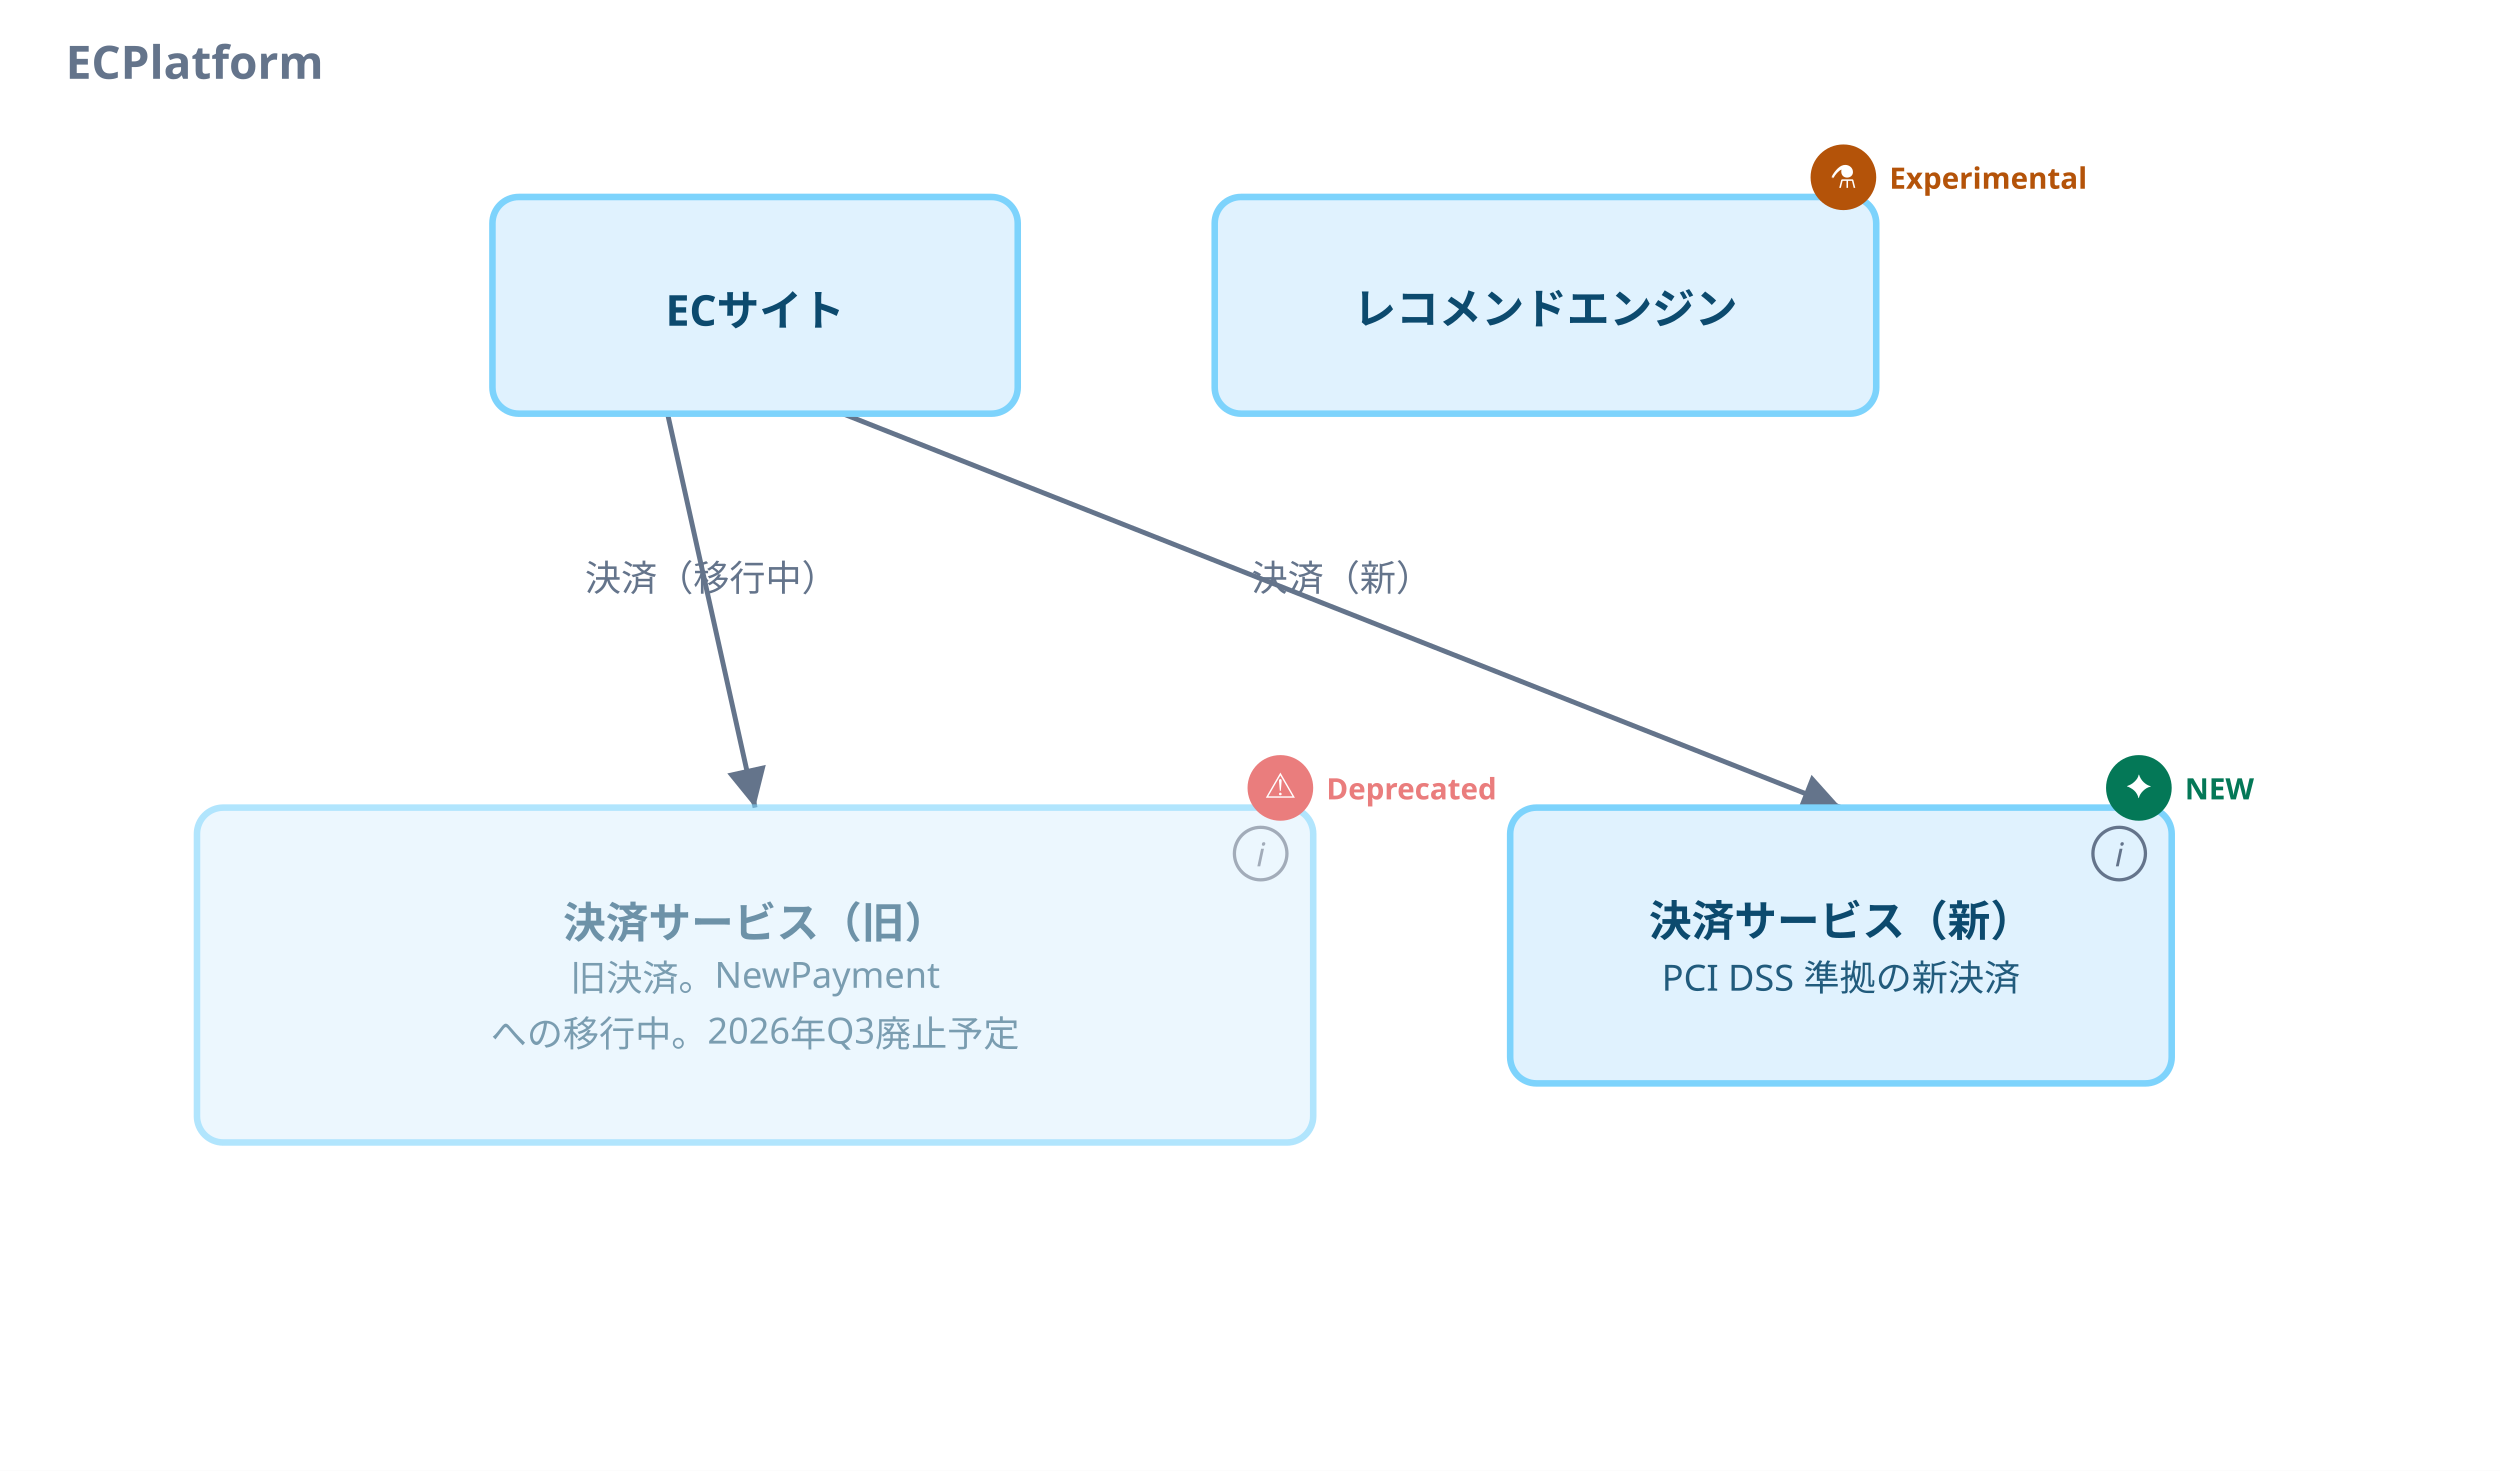
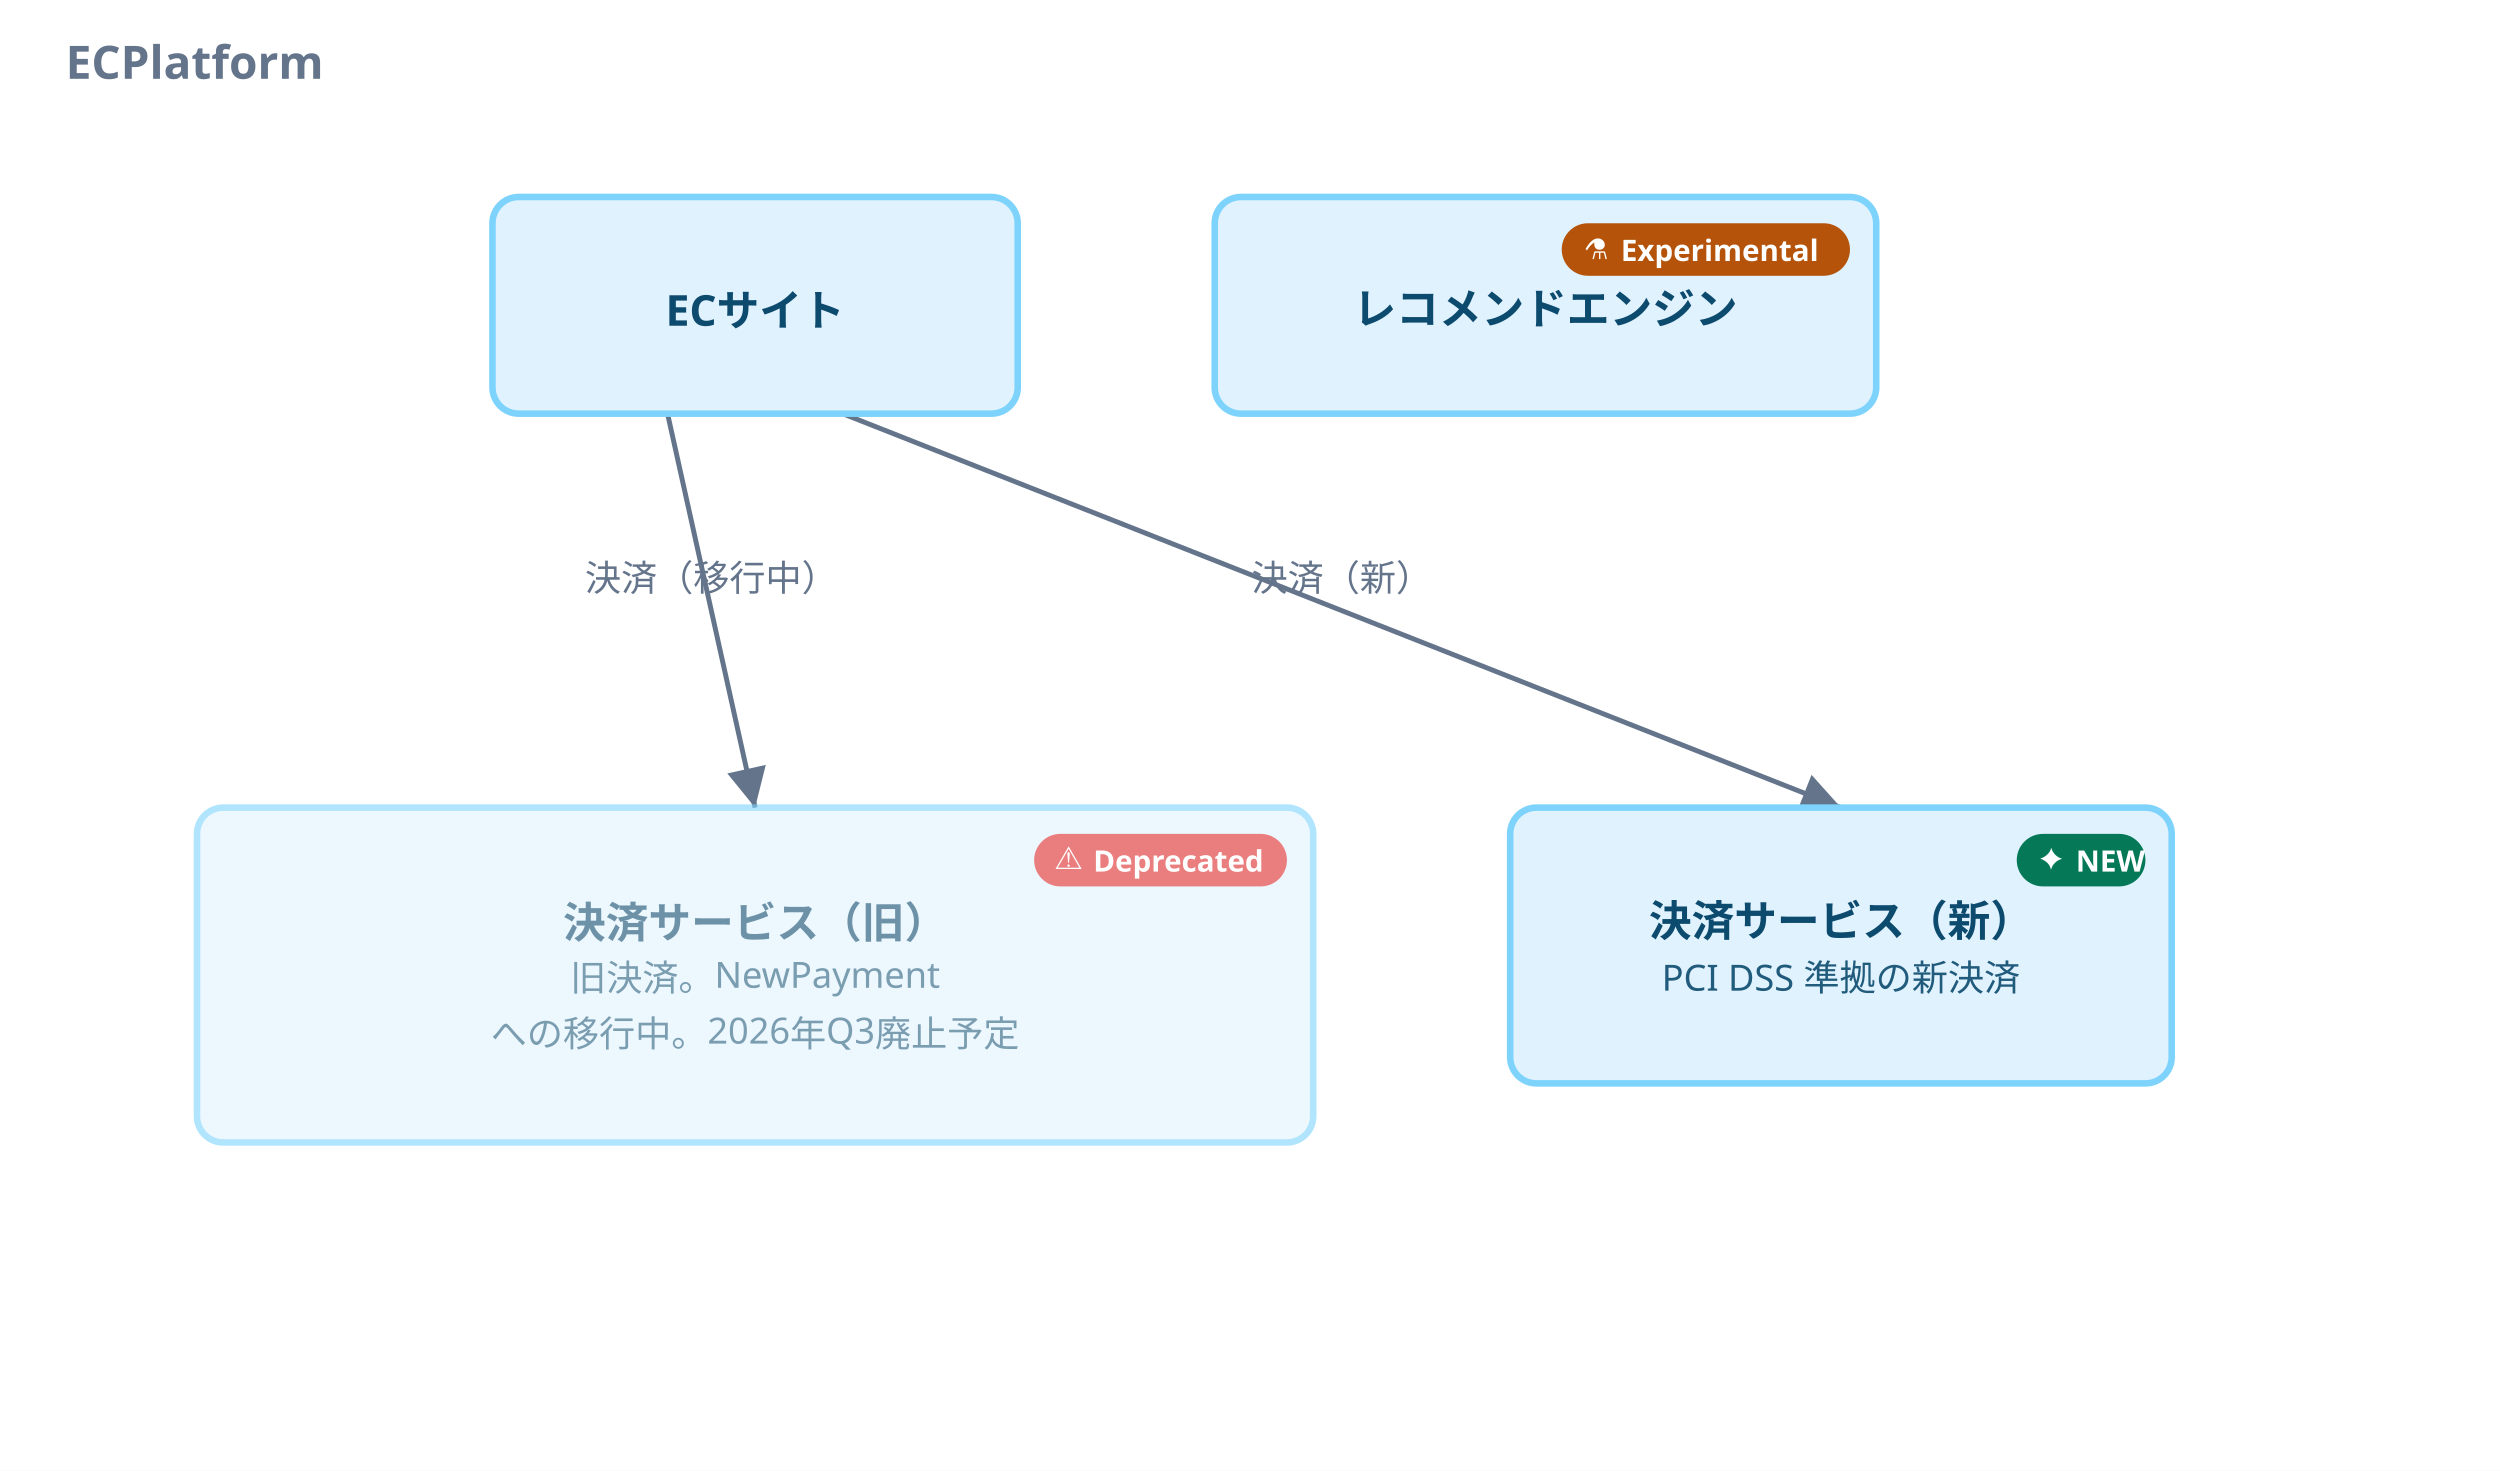
<svg xmlns="http://www.w3.org/2000/svg" viewBox="0 0 761.5 448" width="761.5" height="448">
  <defs>
    <marker id="arrow-default" viewBox="0 0 10 10" refX="10" refY="5" markerWidth="8" markerHeight="8" orient="auto-start-reverse">
      <path d="M 0 0 L 10 5 L 0 10 z" fill="#64748B" />
    </marker>
  </defs>
  <rect width="761.5" height="448" fill="#FFFFFF" rx="0" />
  <text x="20" y="24" fill="#64748B" font-size="14px" font-family="sans-serif" font-weight="bold">ECPlatform</text>
  <g class="edges">
    <g data-edge-from="ECommerce" data-edge-to="LegacyPayment" data-edge-kind="sync" data-edge-canonical-id="ECommerce-&gt;LegacyPayment" data-edge-label="決済（移行中）" class="krs-edge krs-edge--interactive">
      <line x1="203.333" y1="126" x2="230" y2="246" stroke="transparent" stroke-width="14" stroke-linecap="butt" class="krs-edge__hitline" />
      <line x1="203.333" y1="126" x2="230" y2="246" stroke="#64748B" stroke-width="1.5" marker-end="url(#arrow-default)" />
      <text x="216.667" y="180" text-anchor="middle" fill="#64748B" font-size="11px" font-family="sans-serif">決済（移行中）</text>
    </g>
    <g data-edge-from="ECommerce" data-edge-to="NewPayment" data-edge-kind="sync" data-edge-canonical-id="ECommerce-&gt;NewPayment" data-edge-label="決済（新）" class="krs-edge krs-edge--interactive">
      <line x1="256.667" y1="126" x2="560.75" y2="246" stroke="transparent" stroke-width="14" stroke-linecap="butt" class="krs-edge__hitline" />
      <line x1="256.667" y1="126" x2="560.75" y2="246" stroke="#64748B" stroke-width="1.5" marker-end="url(#arrow-default)" />
      <text x="408.708" y="180" text-anchor="middle" fill="#64748B" font-size="11px" font-family="sans-serif">決済（新）</text>
    </g>
  </g>
  <g class="nodes">
    <g data-node-id="ECommerce" data-node-kind="service" data-has-children="false" data-has-description="false">
      <rect x="150" y="60" width="160" height="66" rx="8" ry="8" fill="#E0F2FE" stroke="#7DD3FC" stroke-width="2" />
      <text x="230" y="93" text-anchor="middle" dominant-baseline="central" fill="#0C4A6E" font-size="13px" font-weight="bold" font-family="sans-serif">ECサイト</text>
    </g>
    <g data-node-id="RecommendationEngine" data-node-kind="service" data-has-children="false" data-has-description="false">
      <rect x="370" y="60" width="201.5" height="66" rx="8" ry="8" fill="#E0F2FE" stroke="#7DD3FC" stroke-width="2" />
      <text x="470.75" y="93" text-anchor="middle" dominant-baseline="central" fill="#0C4A6E" font-size="13px" font-weight="bold" font-family="sans-serif">レコメンドエンジン</text>
      <g data-node-badge="RecommendationEngine">
-         <circle cx="561.5" cy="54" r="10" fill="#B45309" />
-         <text x="561.5" y="54" text-anchor="middle" dominant-baseline="central" fill="white" font-size="10px">⚗</text>
-         <text x="575.5" y="54" dominant-baseline="central" fill="#B45309" font-size="9px" font-weight="bold" font-family="sans-serif">Experimental</text>
+         <rect x="475.7" y="68" width="87.8" height="16" rx="8" fill="#B45309" />
+         <text x="486.2" y="76" text-anchor="middle" dominant-baseline="central" fill="#FFFFFF" font-size="9px">⚗</text>
+         <text x="493.7" y="76" dominant-baseline="central" fill="#FFFFFF" font-size="9px" font-weight="bold" font-family="sans-serif">Experimental</text>
      </g>
    </g>
    <g data-node-id="LegacyPayment" data-node-kind="service" data-has-children="false" data-has-description="true" opacity="0.6">
      <rect x="60" y="246" width="340" height="102" rx="8" ry="8" fill="#E0F2FE" stroke="#7DD3FC" stroke-width="2" />
      <text x="230" y="280" text-anchor="middle" dominant-baseline="central" fill="#0C4A6E" font-size="13px" font-weight="bold" font-family="sans-serif">決済サービス（旧）</text>
      <text x="230" y="297" text-anchor="middle" dominant-baseline="central" fill="#0C4A6E" font-size="11px" font-family="sans-serif" opacity="0.9">旧決済。NewPayment</text>
      <text x="230" y="314" text-anchor="middle" dominant-baseline="central" fill="#0C4A6E" font-size="11px" font-family="sans-serif" opacity="0.9">への移行中。2026年Q3廃止予定</text>
      <g data-node-badge="LegacyPayment">
-         <circle cx="390" cy="240" r="10" fill="#DC2626" />
-         <text x="390" y="240" text-anchor="middle" dominant-baseline="central" fill="white" font-size="10px">⚠</text>
-         <text x="404" y="240" dominant-baseline="central" fill="#DC2626" font-size="9px" font-weight="bold" font-family="sans-serif">Deprecated</text>
-       </g>
-       <g data-info-button="LegacyPayment" style="cursor: pointer" pointer-events="all">
-         <circle cx="384" cy="260" r="8" fill="transparent" stroke="#64748B" stroke-width="1" />
-         <text x="384" y="260" text-anchor="middle" dominant-baseline="central" fill="#64748B" font-size="10px" font-family="sans-serif" font-style="italic">i</text>
+         <rect x="315" y="254" width="77" height="16" rx="8" fill="#DC2626" />
+         <text x="325.5" y="262" text-anchor="middle" dominant-baseline="central" fill="#FFFFFF" font-size="9px">⚠</text>
+         <text x="333" y="262" dominant-baseline="central" fill="#FFFFFF" font-size="9px" font-weight="bold" font-family="sans-serif">Deprecated</text>
      </g>
    </g>
    <g data-node-id="NewPayment" data-node-kind="service" data-has-children="false" data-has-description="true">
      <rect x="460" y="246" width="201.5" height="84" rx="8" ry="8" fill="#E0F2FE" stroke="#7DD3FC" stroke-width="2" />
      <text x="560.75" y="279.5" text-anchor="middle" dominant-baseline="central" fill="#0C4A6E" font-size="13px" font-weight="bold" font-family="sans-serif">決済サービス（新）</text>
      <text x="560.75" y="296.5" text-anchor="middle" dominant-baseline="central" fill="#0C4A6E" font-size="11px" font-family="sans-serif" opacity="0.9">PCI DSS 準拠の新決済</text>
      <g data-node-badge="NewPayment">
-         <circle cx="651.5" cy="240" r="10" fill="#047857" />
-         <text x="651.5" y="240" text-anchor="middle" dominant-baseline="central" fill="white" font-size="10px">✦</text>
-         <text x="665.5" y="240" dominant-baseline="central" fill="#047857" font-size="9px" font-weight="bold" font-family="sans-serif">NEW</text>
-       </g>
-       <g data-info-button="NewPayment" style="cursor: pointer" pointer-events="all">
-         <circle cx="645.5" cy="260" r="8" fill="transparent" stroke="#64748B" stroke-width="1" />
-         <text x="645.5" y="260" text-anchor="middle" dominant-baseline="central" fill="#64748B" font-size="10px" font-family="sans-serif" font-style="italic">i</text>
+         <rect x="614.3" y="254" width="39.2" height="16" rx="8" fill="#047857" />
+         <text x="624.8" y="262" text-anchor="middle" dominant-baseline="central" fill="#FFFFFF" font-size="9px">✦</text>
+         <text x="632.3" y="262" dominant-baseline="central" fill="#FFFFFF" font-size="9px" font-weight="bold" font-family="sans-serif">NEW</text>
      </g>
    </g>
  </g>
</svg>
